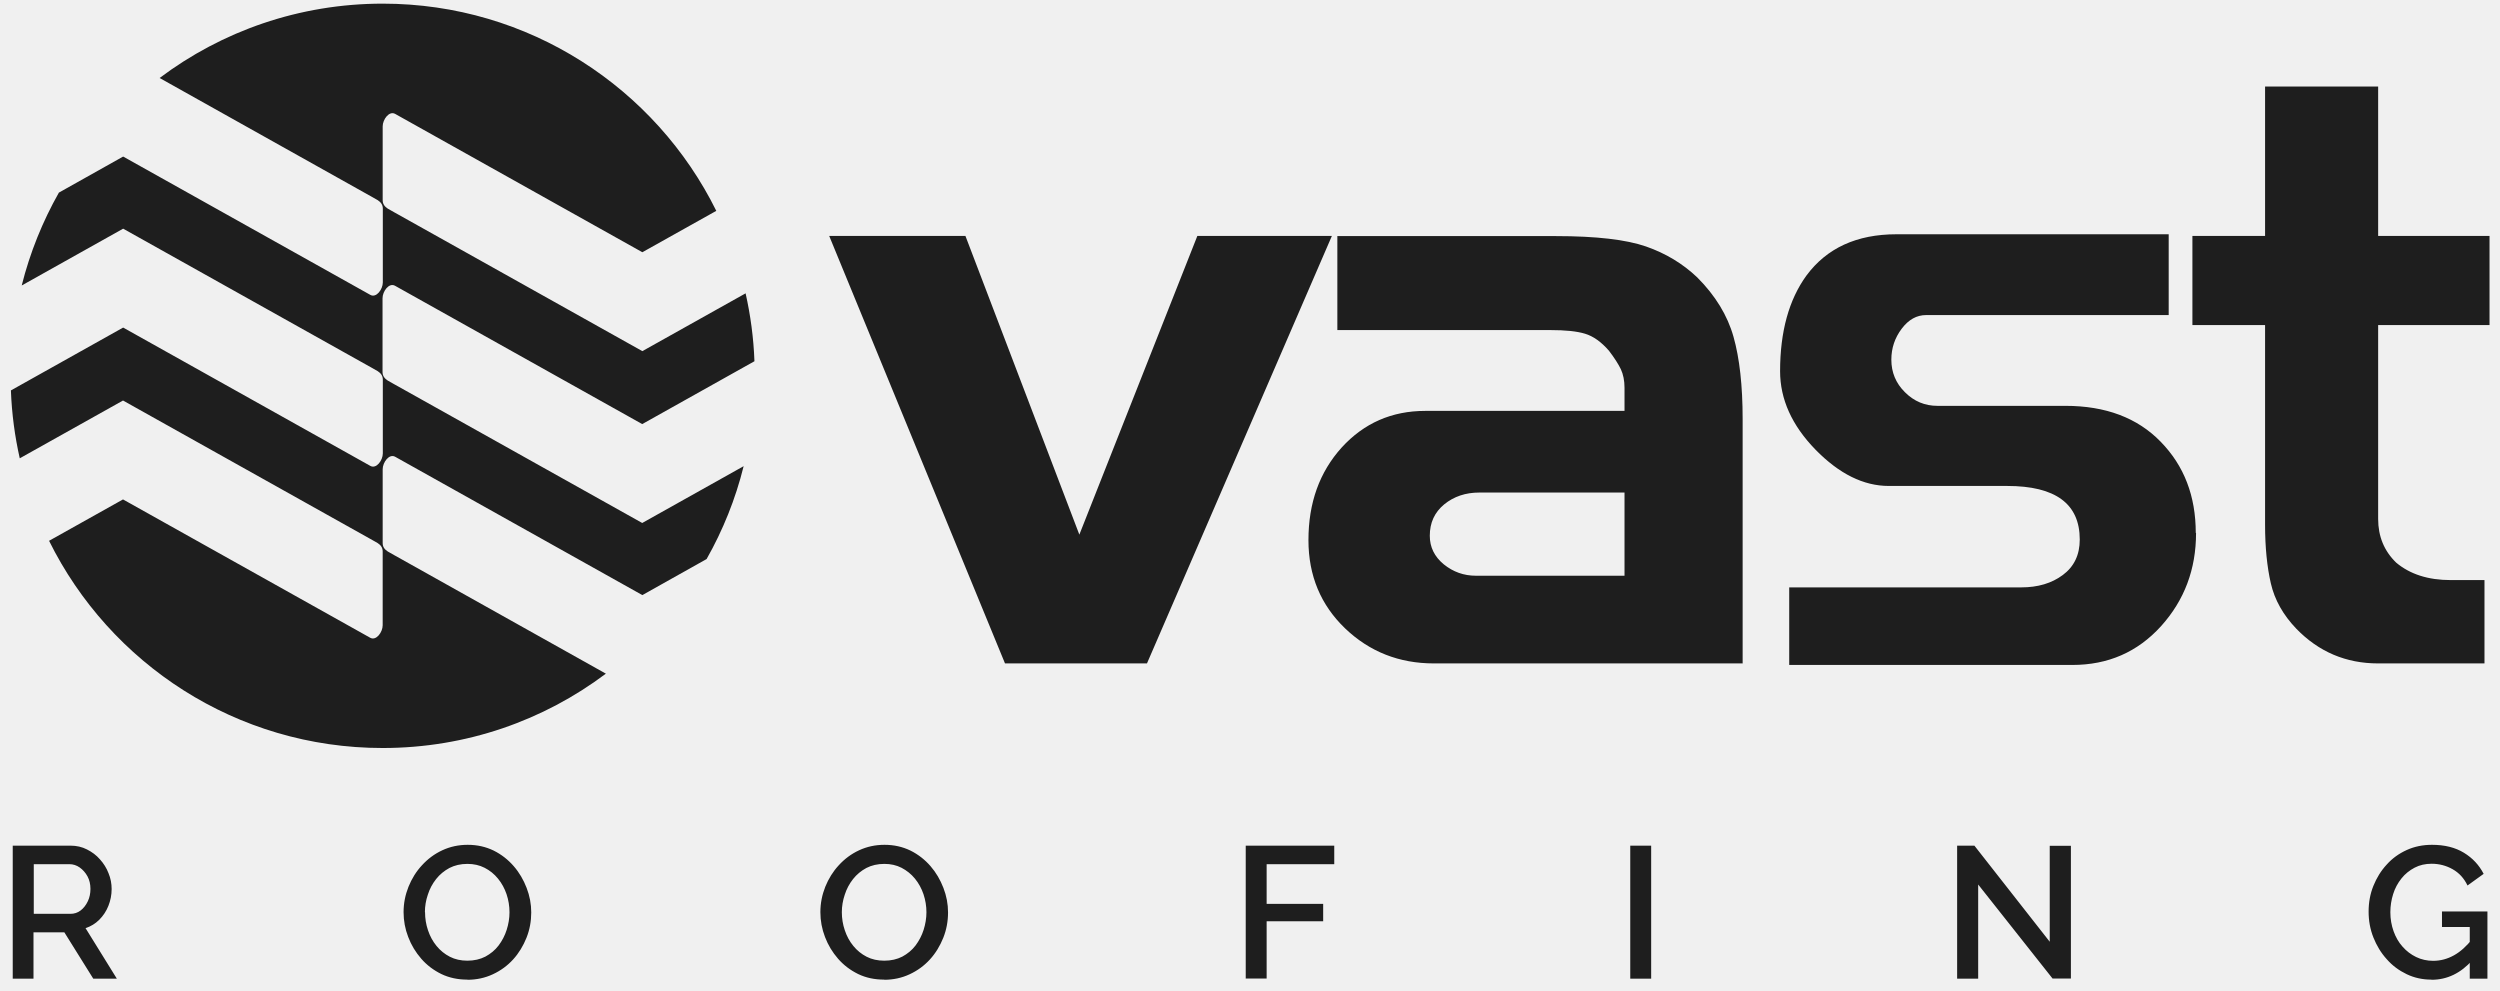
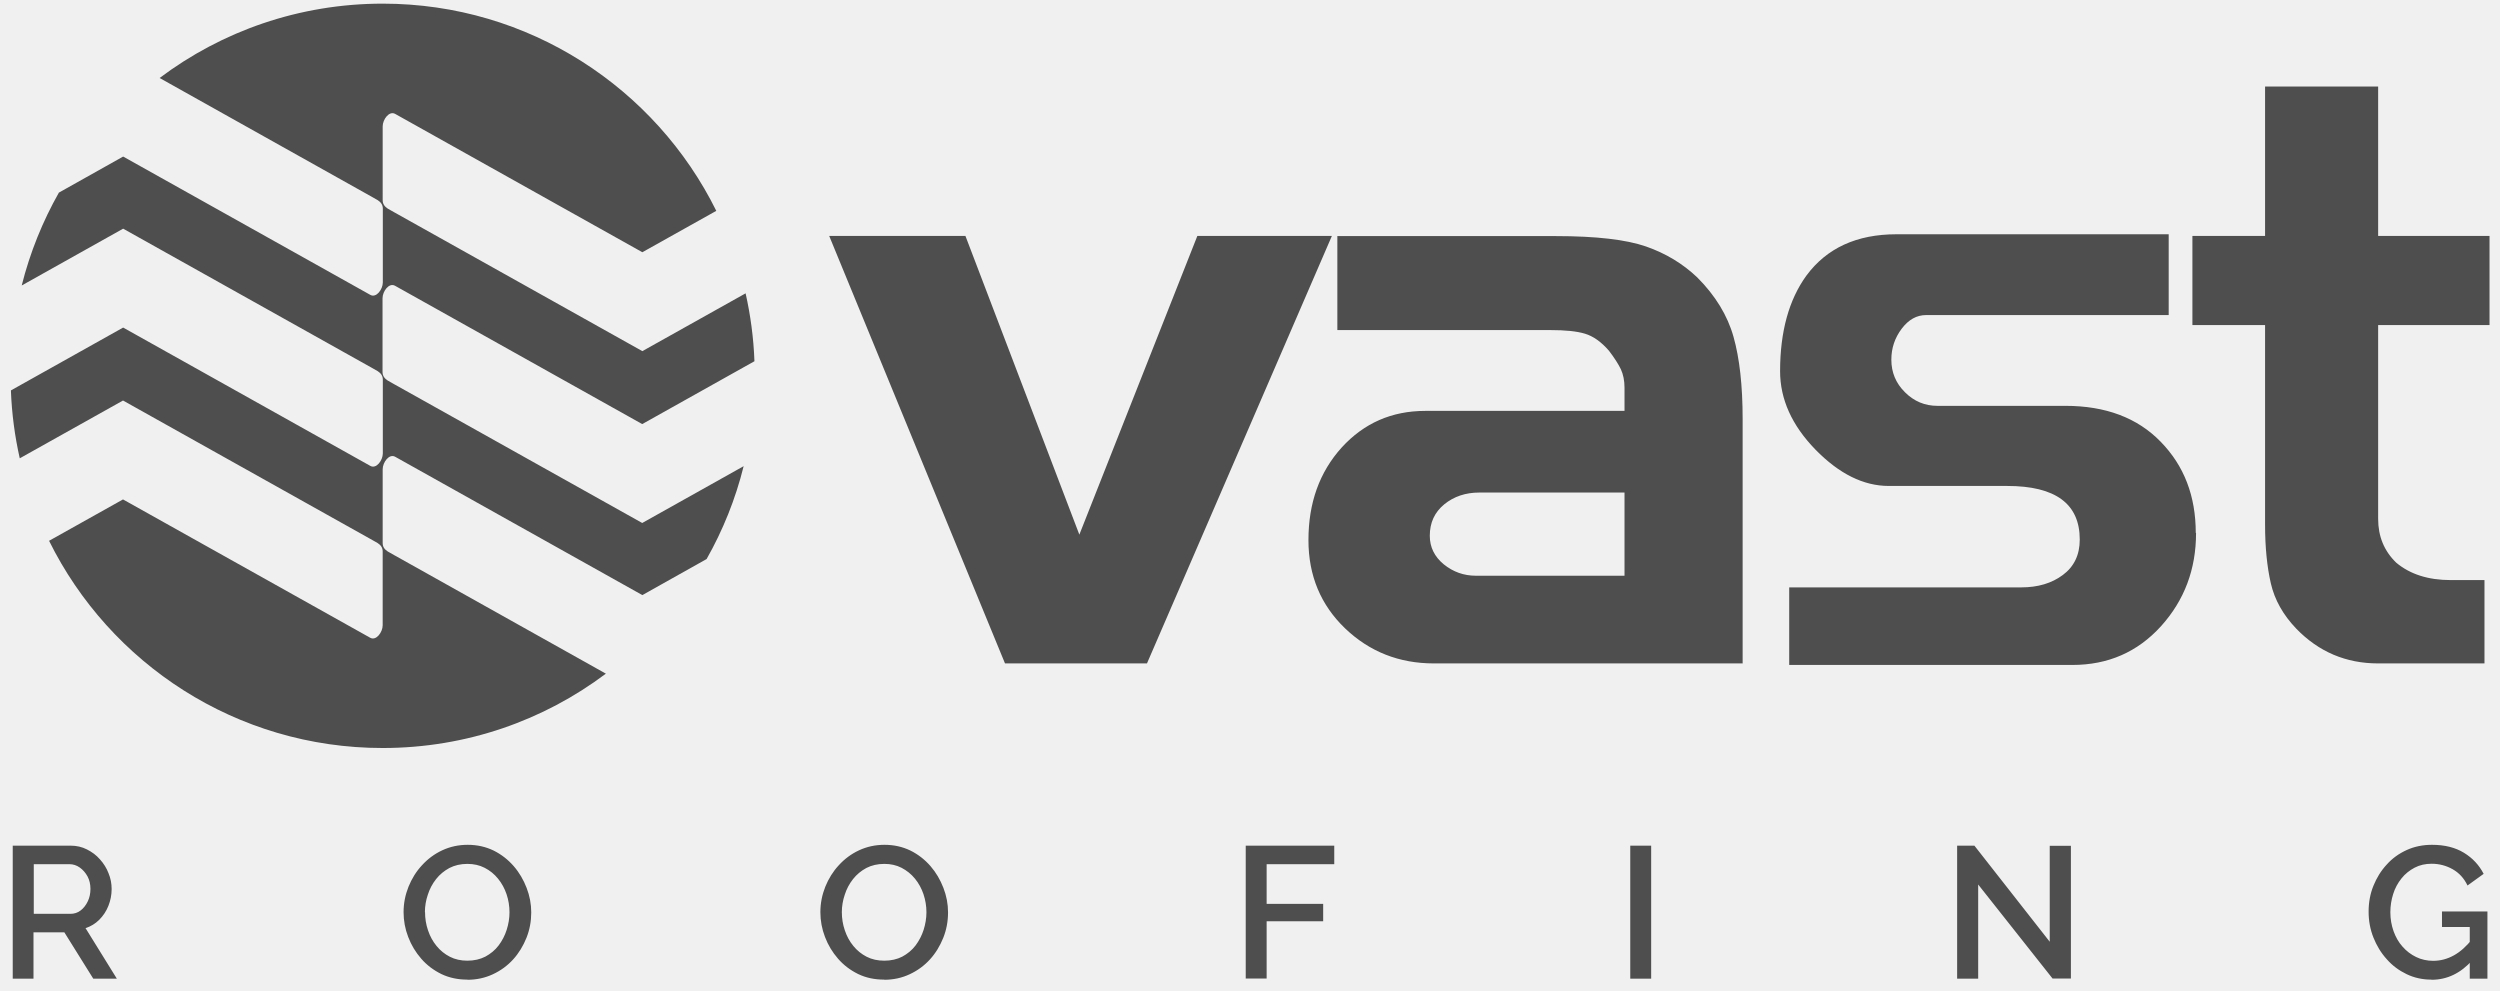
<svg xmlns="http://www.w3.org/2000/svg" width="212" height="84" viewBox="0 0 212 84" fill="none">
-   <g clip-path="url(#clip0_118_203)">
-     <path d="M1.08 82.989V71.711H5.981C6.493 71.711 6.957 71.818 7.373 72.032C7.801 72.247 8.17 72.52 8.479 72.877C8.789 73.222 9.039 73.615 9.205 74.055C9.384 74.483 9.467 74.935 9.467 75.387C9.467 75.887 9.372 76.363 9.193 76.815C9.015 77.267 8.753 77.659 8.42 77.993C8.087 78.326 7.694 78.564 7.254 78.706L9.907 82.989H7.908L5.458 79.063H2.84V82.989H1.068H1.08ZM2.852 77.493H5.969C6.302 77.493 6.588 77.398 6.838 77.207C7.088 77.017 7.29 76.755 7.444 76.434C7.599 76.113 7.67 75.756 7.67 75.375C7.67 74.983 7.587 74.626 7.421 74.317C7.254 74.007 7.028 73.757 6.766 73.567C6.493 73.377 6.207 73.282 5.886 73.282H2.864V77.493H2.852ZM39.636 83.072C38.827 83.072 38.09 82.918 37.424 82.597C36.769 82.275 36.198 81.847 35.722 81.3C35.246 80.753 34.878 80.146 34.616 79.456C34.354 78.778 34.223 78.076 34.223 77.35C34.223 76.601 34.366 75.887 34.64 75.197C34.913 74.519 35.294 73.9 35.782 73.377C36.27 72.841 36.841 72.413 37.507 72.104C38.173 71.794 38.887 71.64 39.66 71.64C40.469 71.64 41.195 71.806 41.861 72.128C42.527 72.461 43.086 72.901 43.562 73.448C44.038 73.995 44.395 74.614 44.657 75.292C44.918 75.97 45.049 76.66 45.049 77.374C45.049 78.124 44.918 78.837 44.645 79.527C44.371 80.205 44.002 80.824 43.515 81.359C43.027 81.895 42.456 82.311 41.79 82.62C41.123 82.93 40.41 83.084 39.636 83.084V83.072ZM36.044 77.35C36.044 77.886 36.127 78.397 36.293 78.885C36.46 79.385 36.698 79.825 37.019 80.217C37.328 80.598 37.709 80.907 38.149 81.133C38.589 81.359 39.089 81.466 39.636 81.466C40.207 81.466 40.719 81.347 41.159 81.121C41.599 80.883 41.98 80.574 42.277 80.182C42.575 79.789 42.813 79.337 42.967 78.849C43.122 78.361 43.205 77.862 43.205 77.362C43.205 76.839 43.122 76.327 42.956 75.828C42.789 75.34 42.551 74.9 42.23 74.507C41.909 74.114 41.54 73.817 41.1 73.591C40.659 73.365 40.172 73.258 39.636 73.258C39.065 73.258 38.554 73.377 38.114 73.603C37.673 73.841 37.293 74.15 36.983 74.543C36.674 74.935 36.436 75.375 36.282 75.863C36.115 76.351 36.032 76.851 36.032 77.35H36.044ZM74.981 83.072C74.16 83.072 73.434 82.918 72.768 82.597C72.114 82.275 71.543 81.847 71.067 81.3C70.591 80.753 70.222 80.146 69.96 79.456C69.699 78.778 69.568 78.076 69.568 77.35C69.568 76.601 69.711 75.887 69.984 75.197C70.258 74.519 70.639 73.9 71.126 73.377C71.614 72.841 72.185 72.413 72.851 72.104C73.518 71.794 74.231 71.64 75.005 71.64C75.814 71.64 76.539 71.806 77.206 72.128C77.872 72.461 78.431 72.901 78.907 73.448C79.382 73.995 79.739 74.614 80.001 75.292C80.263 75.97 80.394 76.66 80.394 77.374C80.394 78.124 80.263 78.837 79.989 79.527C79.716 80.205 79.347 80.824 78.859 81.359C78.371 81.895 77.8 82.311 77.134 82.62C76.468 82.93 75.754 83.084 74.981 83.084V83.072ZM71.388 77.35C71.388 77.886 71.471 78.397 71.638 78.885C71.805 79.385 72.042 79.825 72.364 80.217C72.673 80.598 73.054 80.907 73.494 81.133C73.934 81.359 74.434 81.466 74.993 81.466C75.564 81.466 76.075 81.347 76.516 81.121C76.956 80.883 77.336 80.574 77.634 80.182C77.931 79.789 78.169 79.337 78.324 78.849C78.478 78.361 78.562 77.862 78.562 77.362C78.562 76.839 78.478 76.327 78.312 75.828C78.145 75.34 77.907 74.9 77.586 74.507C77.265 74.114 76.884 73.817 76.456 73.591C76.016 73.365 75.528 73.258 74.993 73.258C74.422 73.258 73.91 73.377 73.47 73.603C73.03 73.841 72.649 74.15 72.34 74.543C72.031 74.935 71.793 75.375 71.638 75.863C71.471 76.351 71.388 76.851 71.388 77.35ZM105.638 82.989V71.711H113.145V73.282H107.411V76.648H112.205V78.124H107.411V82.977H105.626L105.638 82.989ZM138.246 82.989V71.711H140.019V82.989H138.246ZM167.75 75.019V82.989H165.965V71.711H167.429L173.817 79.86V71.723H175.613V82.977H174.055L167.75 75.007V75.019ZM206.164 83.072C205.426 83.072 204.724 82.918 204.082 82.609C203.439 82.299 202.868 81.883 202.392 81.335C201.905 80.8 201.536 80.182 201.262 79.492C200.989 78.802 200.858 78.076 200.858 77.303C200.858 76.529 200.989 75.804 201.262 75.126C201.536 74.448 201.905 73.841 202.392 73.317C202.868 72.782 203.439 72.377 204.094 72.08C204.748 71.783 205.462 71.64 206.235 71.64C207.306 71.64 208.21 71.866 208.947 72.318C209.685 72.77 210.232 73.365 210.613 74.103L209.245 75.09C208.947 74.471 208.531 74.019 207.984 73.71C207.436 73.401 206.842 73.246 206.199 73.246C205.676 73.246 205.188 73.353 204.76 73.579C204.332 73.805 203.951 74.103 203.642 74.495C203.332 74.888 203.094 75.316 202.94 75.816C202.785 76.303 202.702 76.827 202.702 77.362C202.702 77.933 202.797 78.469 202.975 78.968C203.154 79.468 203.404 79.908 203.737 80.277C204.07 80.657 204.45 80.943 204.891 81.157C205.331 81.371 205.819 81.478 206.33 81.478C206.949 81.478 207.532 81.324 208.091 81.014C208.65 80.705 209.173 80.229 209.661 79.611V81.419C208.674 82.525 207.52 83.084 206.199 83.084L206.164 83.072ZM209.447 78.611H207.08V77.291H210.934V82.989H209.435V78.611H209.447Z" fill="#1E1E1E" />
-     <path d="M112.943 20.009L97.263 56.258H85.224L70.317 20.009H81.869L91.529 45.337L101.534 20.009H112.943ZM147.764 56.258H121.591C118.653 56.258 116.143 55.27 114.073 53.295C112.003 51.309 110.956 48.822 110.956 45.8C110.956 42.636 111.896 40.031 113.775 37.949C115.667 35.879 118.022 34.844 120.866 34.844H137.759V32.881C137.759 32.274 137.652 31.751 137.449 31.311C137.235 30.87 136.902 30.347 136.438 29.74C135.784 28.991 135.118 28.515 134.416 28.301C133.714 28.087 132.738 27.991 131.489 27.991H113.407V20.021H128.943H131.953C135.356 20.021 137.901 20.318 139.579 20.901C141.256 21.484 142.708 22.364 143.921 23.518C145.456 25.053 146.491 26.742 147.002 28.562C147.514 30.371 147.776 32.703 147.776 35.534V56.281L147.764 56.258ZM137.759 48.834V41.768H125.446C124.28 41.768 123.293 42.101 122.472 42.767C121.651 43.445 121.246 44.325 121.246 45.432C121.246 46.395 121.639 47.204 122.436 47.859C123.233 48.501 124.137 48.822 125.16 48.822H137.759V48.834ZM186.225 45.194C186.225 48.275 185.238 50.904 183.251 53.105C181.264 55.294 178.766 56.388 175.732 56.388H151.725V49.81H171.402C172.806 49.81 173.983 49.465 174.923 48.763C175.875 48.061 176.363 47.062 176.363 45.753C176.363 42.719 174.305 41.209 170.212 41.209H160.172C158.03 41.209 155.96 40.185 153.95 38.127C151.951 36.069 150.952 33.856 150.952 31.477C150.952 28.122 151.701 25.41 153.188 23.364C154.913 21.032 157.459 19.866 160.814 19.866H183.905V26.718H163.336C162.539 26.718 161.849 27.099 161.266 27.872C160.683 28.646 160.386 29.514 160.386 30.502C160.386 31.572 160.766 32.5 161.54 33.262C162.313 34.035 163.229 34.416 164.3 34.416H175.149C178.552 34.416 181.252 35.427 183.227 37.461C185.214 39.495 186.201 42.065 186.201 45.194H186.225ZM211.112 27.563H201.667V44.004C201.667 45.491 202.178 46.728 203.201 47.716C204.367 48.691 205.902 49.191 207.817 49.191H210.684V56.258H201.655C198.954 56.258 196.634 55.282 194.731 53.319C193.613 52.153 192.887 50.868 192.566 49.465C192.245 48.061 192.078 46.407 192.078 44.492V27.563H185.916V20.009H192.078V7.339H201.667V20.009H211.112V27.563Z" fill="#1E1E1E" />
-     <path fill-rule="evenodd" clip-rule="evenodd" d="M32.463 0.309C25.361 0.309 18.806 2.652 13.536 6.614L31.404 16.619L31.428 16.631L32.035 16.976C32.285 17.142 32.463 17.356 32.463 17.689C32.463 19.771 32.463 21.865 32.463 23.947C32.463 24.53 31.916 25.291 31.404 25.006L10.443 13.276L4.994 16.333C3.614 18.772 2.543 21.413 1.841 24.209L10.443 19.391L31.404 31.12L31.428 31.132L32.035 31.477C32.285 31.644 32.463 31.858 32.463 32.191C32.463 34.273 32.463 36.367 32.463 38.449C32.463 39.032 31.916 39.793 31.404 39.508L10.443 27.778L0.925 33.107C0.997 35.082 1.258 37.009 1.675 38.865L10.431 33.964L31.392 45.694L31.416 45.706L32.023 46.051C32.273 46.217 32.451 46.419 32.451 46.764C32.451 48.846 32.451 50.94 32.451 53.022C32.451 53.605 31.904 54.366 31.392 54.081L10.431 42.351L4.161 45.86C9.312 56.27 20.043 63.431 32.451 63.431C39.553 63.431 46.108 61.088 51.378 57.126L33.51 47.121L33.486 47.109L32.879 46.764C32.63 46.598 32.451 46.396 32.451 46.051C32.451 43.969 32.451 41.875 32.451 39.793C32.451 39.21 32.998 38.449 33.51 38.734L54.471 50.464L59.92 47.407C61.3 44.968 62.371 42.327 63.061 39.531L54.46 44.349L33.498 32.62L33.474 32.608L32.867 32.263C32.618 32.096 32.439 31.882 32.439 31.549C32.439 29.467 32.439 27.373 32.439 25.291C32.439 24.708 32.986 23.947 33.498 24.233L54.46 35.962L63.977 30.633C63.905 28.658 63.644 26.731 63.227 24.875L54.471 29.776L33.51 18.046L33.486 18.034L32.879 17.689C32.63 17.523 32.451 17.309 32.451 16.976C32.451 14.894 32.451 12.8 32.451 10.718C32.451 10.135 32.998 9.374 33.51 9.659L54.471 21.389L60.741 17.88C55.59 7.47 44.847 0.309 32.451 0.309L32.463 0.309Z" fill="#1E1E1E" />
+   <g clip-path="url(#clip0_145_264)">
+     <path d="M1.08 82.989V71.711H5.981C6.493 71.711 6.957 71.818 7.373 72.032C7.801 72.247 8.17 72.52 8.479 72.877C8.789 73.222 9.039 73.615 9.205 74.055C9.384 74.483 9.467 74.935 9.467 75.387C9.467 75.887 9.372 76.363 9.193 76.815C9.015 77.267 8.753 77.659 8.42 77.993C8.087 78.326 7.694 78.564 7.254 78.706L9.907 82.989H7.908L5.458 79.063H2.84V82.989H1.068H1.08ZM2.852 77.493H5.969C6.302 77.493 6.588 77.398 6.838 77.207C7.088 77.017 7.29 76.755 7.444 76.434C7.599 76.113 7.67 75.756 7.67 75.375C7.67 74.983 7.587 74.626 7.421 74.317C7.254 74.007 7.028 73.757 6.766 73.567C6.493 73.377 6.207 73.282 5.886 73.282H2.864V77.493H2.852ZM39.636 83.072C38.827 83.072 38.09 82.918 37.424 82.597C36.769 82.275 36.198 81.847 35.722 81.3C35.246 80.753 34.878 80.146 34.616 79.456C34.354 78.778 34.223 78.076 34.223 77.35C34.223 76.601 34.366 75.887 34.64 75.197C34.913 74.519 35.294 73.9 35.782 73.377C36.27 72.841 36.841 72.413 37.507 72.104C38.173 71.794 38.887 71.64 39.66 71.64C40.469 71.64 41.195 71.806 41.861 72.128C42.527 72.461 43.086 72.901 43.562 73.448C44.038 73.995 44.395 74.614 44.657 75.292C44.918 75.97 45.049 76.66 45.049 77.374C45.049 78.124 44.918 78.837 44.645 79.527C44.371 80.205 44.002 80.824 43.515 81.359C43.027 81.895 42.456 82.311 41.79 82.62C41.123 82.93 40.41 83.084 39.636 83.084V83.072ZM36.044 77.35C36.044 77.886 36.127 78.397 36.293 78.885C36.46 79.385 36.698 79.825 37.019 80.217C37.328 80.598 37.709 80.907 38.149 81.133C38.589 81.359 39.089 81.466 39.636 81.466C40.207 81.466 40.719 81.347 41.159 81.121C41.599 80.883 41.98 80.574 42.277 80.182C42.575 79.789 42.813 79.337 42.967 78.849C43.122 78.361 43.205 77.862 43.205 77.362C43.205 76.839 43.122 76.327 42.956 75.828C42.789 75.34 42.551 74.9 42.23 74.507C41.909 74.114 41.54 73.817 41.1 73.591C40.659 73.365 40.172 73.258 39.636 73.258C39.065 73.258 38.554 73.377 38.114 73.603C37.673 73.841 37.293 74.15 36.983 74.543C36.674 74.935 36.436 75.375 36.282 75.863C36.115 76.351 36.032 76.851 36.032 77.35H36.044ZM74.981 83.072C74.16 83.072 73.434 82.918 72.768 82.597C72.114 82.275 71.543 81.847 71.067 81.3C70.591 80.753 70.222 80.146 69.96 79.456C69.699 78.778 69.568 78.076 69.568 77.35C69.568 76.601 69.711 75.887 69.984 75.197C70.258 74.519 70.639 73.9 71.126 73.377C71.614 72.841 72.185 72.413 72.851 72.104C73.518 71.794 74.231 71.64 75.005 71.64C75.814 71.64 76.539 71.806 77.206 72.128C77.872 72.461 78.431 72.901 78.907 73.448C79.382 73.995 79.739 74.614 80.001 75.292C80.263 75.97 80.394 76.66 80.394 77.374C80.394 78.124 80.263 78.837 79.989 79.527C79.716 80.205 79.347 80.824 78.859 81.359C78.371 81.895 77.8 82.311 77.134 82.62C76.468 82.93 75.754 83.084 74.981 83.084V83.072ZM71.388 77.35C71.388 77.886 71.471 78.397 71.638 78.885C71.805 79.385 72.042 79.825 72.364 80.217C72.673 80.598 73.054 80.907 73.494 81.133C73.934 81.359 74.434 81.466 74.993 81.466C75.564 81.466 76.075 81.347 76.516 81.121C76.956 80.883 77.336 80.574 77.634 80.182C77.931 79.789 78.169 79.337 78.324 78.849C78.478 78.361 78.562 77.862 78.562 77.362C78.562 76.839 78.478 76.327 78.312 75.828C78.145 75.34 77.907 74.9 77.586 74.507C77.265 74.114 76.884 73.817 76.456 73.591C76.016 73.365 75.528 73.258 74.993 73.258C74.422 73.258 73.91 73.377 73.47 73.603C73.03 73.841 72.649 74.15 72.34 74.543C72.031 74.935 71.793 75.375 71.638 75.863C71.471 76.351 71.388 76.851 71.388 77.35ZM105.638 82.989V71.711H113.145V73.282H107.411V76.648H112.205V78.124H107.411V82.977H105.626L105.638 82.989ZM138.246 82.989V71.711H140.019V82.989H138.246ZM167.75 75.019V82.989H165.965V71.711H167.429L173.817 79.86V71.723H175.613V82.977H174.055L167.75 75.007V75.019ZM206.164 83.072C205.426 83.072 204.724 82.918 204.082 82.609C203.439 82.299 202.868 81.883 202.392 81.335C201.905 80.8 201.536 80.182 201.262 79.492C200.989 78.802 200.858 78.076 200.858 77.303C200.858 76.529 200.989 75.804 201.262 75.126C201.536 74.448 201.905 73.841 202.392 73.317C202.868 72.782 203.439 72.377 204.094 72.08C204.748 71.783 205.462 71.64 206.235 71.64C207.306 71.64 208.21 71.866 208.947 72.318C209.685 72.77 210.232 73.365 210.613 74.103L209.245 75.09C208.947 74.471 208.531 74.019 207.984 73.71C207.436 73.401 206.842 73.246 206.199 73.246C205.676 73.246 205.188 73.353 204.76 73.579C204.332 73.805 203.951 74.103 203.642 74.495C203.332 74.888 203.094 75.316 202.94 75.816C202.785 76.303 202.702 76.827 202.702 77.362C202.702 77.933 202.797 78.469 202.975 78.968C203.154 79.468 203.404 79.908 203.737 80.277C204.07 80.657 204.45 80.943 204.891 81.157C205.331 81.371 205.819 81.478 206.33 81.478C206.949 81.478 207.532 81.324 208.091 81.014C208.65 80.705 209.173 80.229 209.661 79.611V81.419C208.674 82.525 207.52 83.084 206.199 83.084L206.164 83.072ZM209.447 78.611H207.08V77.291H210.934V82.989H209.435V78.611H209.447Z" fill="#4E4E4E" />
+     <path d="M112.943 20.009L97.263 56.258H85.224L70.317 20.009H81.869L91.529 45.337L101.534 20.009H112.943ZM147.764 56.258H121.591C118.653 56.258 116.143 55.27 114.073 53.295C112.003 51.309 110.956 48.822 110.956 45.8C110.956 42.636 111.896 40.031 113.775 37.949C115.667 35.879 118.022 34.844 120.866 34.844H137.759V32.881C137.759 32.274 137.652 31.751 137.449 31.311C137.235 30.87 136.902 30.347 136.438 29.74C135.784 28.991 135.118 28.515 134.416 28.301C133.714 28.087 132.738 27.991 131.489 27.991H113.407V20.021H128.943H131.953C135.356 20.021 137.901 20.318 139.579 20.901C141.256 21.484 142.708 22.364 143.921 23.518C145.456 25.053 146.491 26.742 147.002 28.562C147.514 30.371 147.776 32.703 147.776 35.534V56.281L147.764 56.258ZM137.759 48.834V41.768H125.446C124.28 41.768 123.293 42.101 122.472 42.767C121.651 43.445 121.246 44.325 121.246 45.432C121.246 46.395 121.639 47.204 122.436 47.859C123.233 48.501 124.137 48.822 125.16 48.822H137.759V48.834ZM186.225 45.194C186.225 48.275 185.238 50.904 183.251 53.105C181.264 55.294 178.766 56.388 175.732 56.388H151.725V49.81H171.402C172.806 49.81 173.983 49.465 174.923 48.763C175.875 48.061 176.363 47.062 176.363 45.753C176.363 42.719 174.305 41.209 170.212 41.209H160.172C158.03 41.209 155.96 40.185 153.95 38.127C151.951 36.069 150.952 33.856 150.952 31.477C150.952 28.122 151.701 25.41 153.188 23.364C154.913 21.032 157.459 19.866 160.814 19.866H183.905V26.718H163.336C162.539 26.718 161.849 27.099 161.266 27.872C160.683 28.646 160.386 29.514 160.386 30.502C160.386 31.572 160.766 32.5 161.54 33.262C162.313 34.035 163.229 34.416 164.3 34.416H175.149C178.552 34.416 181.252 35.427 183.227 37.461C185.214 39.495 186.201 42.065 186.201 45.194H186.225ZM211.112 27.563H201.667V44.004C201.667 45.491 202.178 46.728 203.201 47.716C204.367 48.691 205.902 49.191 207.817 49.191H210.684V56.258H201.655C198.954 56.258 196.634 55.282 194.731 53.319C193.613 52.153 192.887 50.868 192.566 49.465C192.245 48.061 192.078 46.407 192.078 44.492V27.563H185.916V20.009H192.078V7.339H201.667V20.009H211.112V27.563Z" fill="#4E4E4E" />
+     <path fill-rule="evenodd" clip-rule="evenodd" d="M32.463 0.309C25.361 0.309 18.806 2.652 13.536 6.614L31.404 16.619L31.428 16.631L32.035 16.976C32.285 17.142 32.463 17.356 32.463 17.689C32.463 19.771 32.463 21.865 32.463 23.947C32.463 24.53 31.916 25.291 31.404 25.006L10.443 13.276L4.994 16.333C3.614 18.772 2.543 21.413 1.841 24.209L10.443 19.391L31.404 31.12L31.428 31.132L32.035 31.477C32.285 31.644 32.463 31.858 32.463 32.191C32.463 34.273 32.463 36.367 32.463 38.449C32.463 39.032 31.916 39.793 31.404 39.508L10.443 27.778L0.925 33.107C0.997 35.082 1.258 37.009 1.675 38.865L10.431 33.964L31.392 45.694L31.416 45.706L32.023 46.051C32.273 46.217 32.451 46.419 32.451 46.764C32.451 48.846 32.451 50.94 32.451 53.022C32.451 53.605 31.904 54.366 31.392 54.081L10.431 42.351L4.161 45.86C9.312 56.27 20.043 63.431 32.451 63.431C39.553 63.431 46.108 61.088 51.378 57.126L33.51 47.121L33.486 47.109L32.879 46.764C32.63 46.598 32.451 46.396 32.451 46.051C32.451 43.969 32.451 41.875 32.451 39.793C32.451 39.21 32.998 38.449 33.51 38.734L54.471 50.464L59.92 47.407C61.3 44.968 62.371 42.327 63.061 39.531L54.46 44.349L33.498 32.62L33.474 32.608L32.867 32.263C32.618 32.096 32.439 31.882 32.439 31.549C32.439 29.467 32.439 27.373 32.439 25.291C32.439 24.708 32.986 23.947 33.498 24.233L54.46 35.962L63.977 30.633C63.905 28.658 63.644 26.731 63.227 24.875L54.471 29.776L33.51 18.046L33.486 18.034L32.879 17.689C32.63 17.523 32.451 17.309 32.451 16.976C32.451 14.894 32.451 12.8 32.451 10.718C32.451 10.135 32.998 9.374 33.51 9.659L54.471 21.389L60.741 17.88C55.59 7.47 44.847 0.309 32.451 0.309L32.463 0.309Z" fill="#4E4E4E" />
  </g>
  <defs>
-     <clipPath id="clip0_118_203">
+     <clipPath id="clip0_145_264">
      <rect width="210.172" height="82.764" fill="white" transform="translate(0.932617 0.308594)" />
    </clipPath>
  </defs>
</svg>
